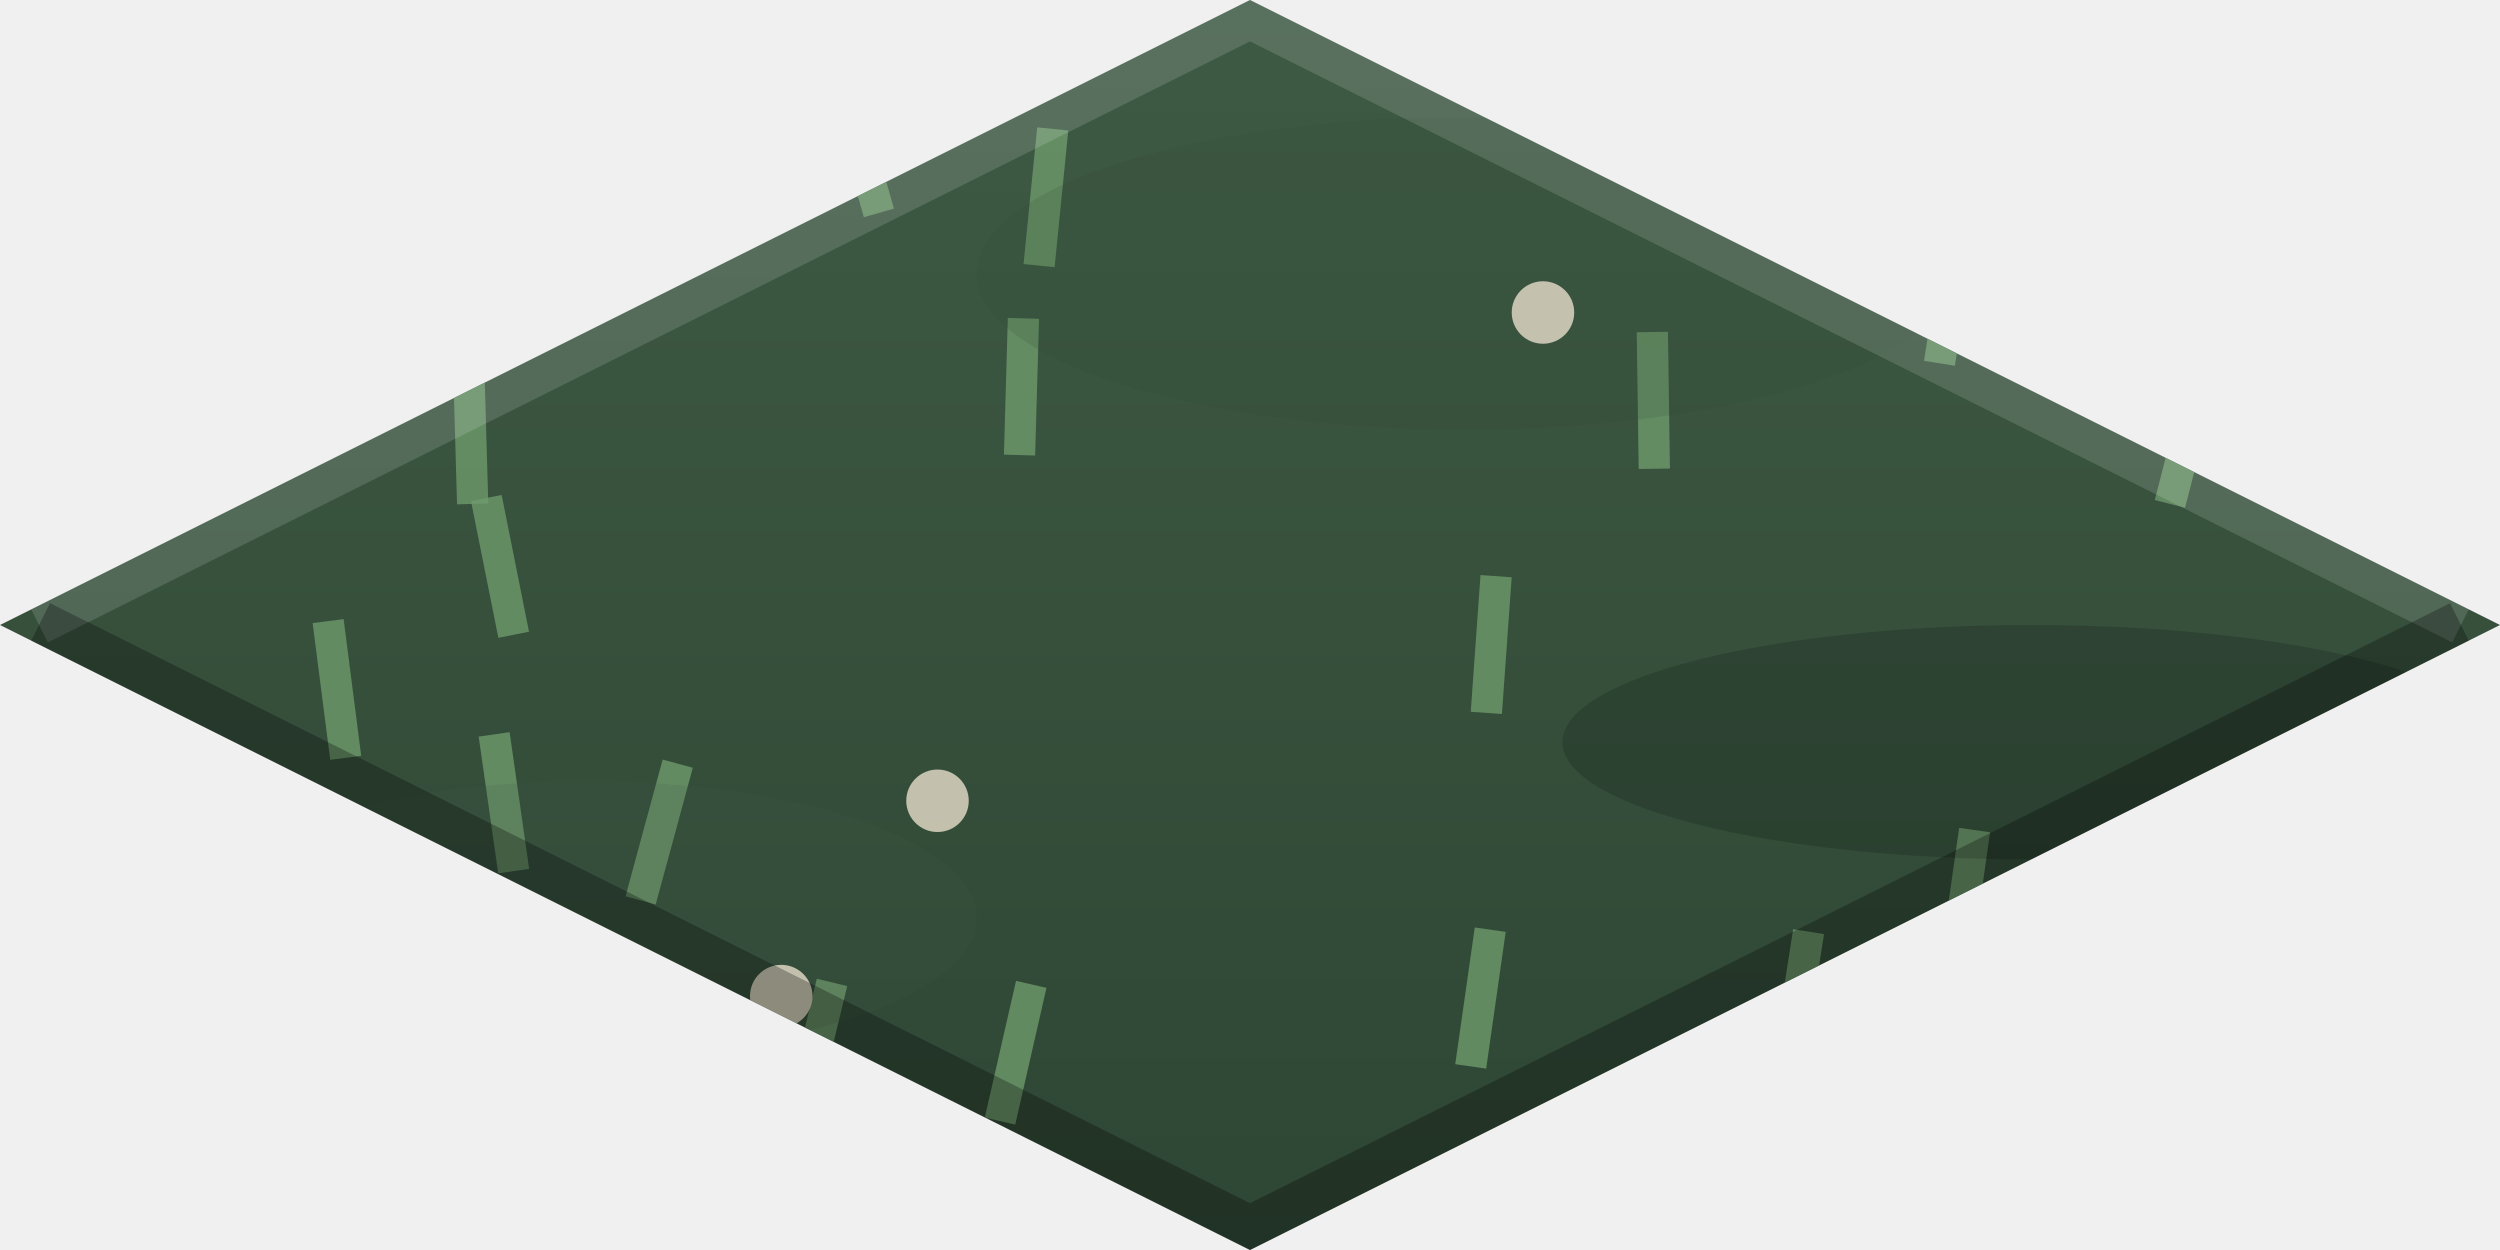
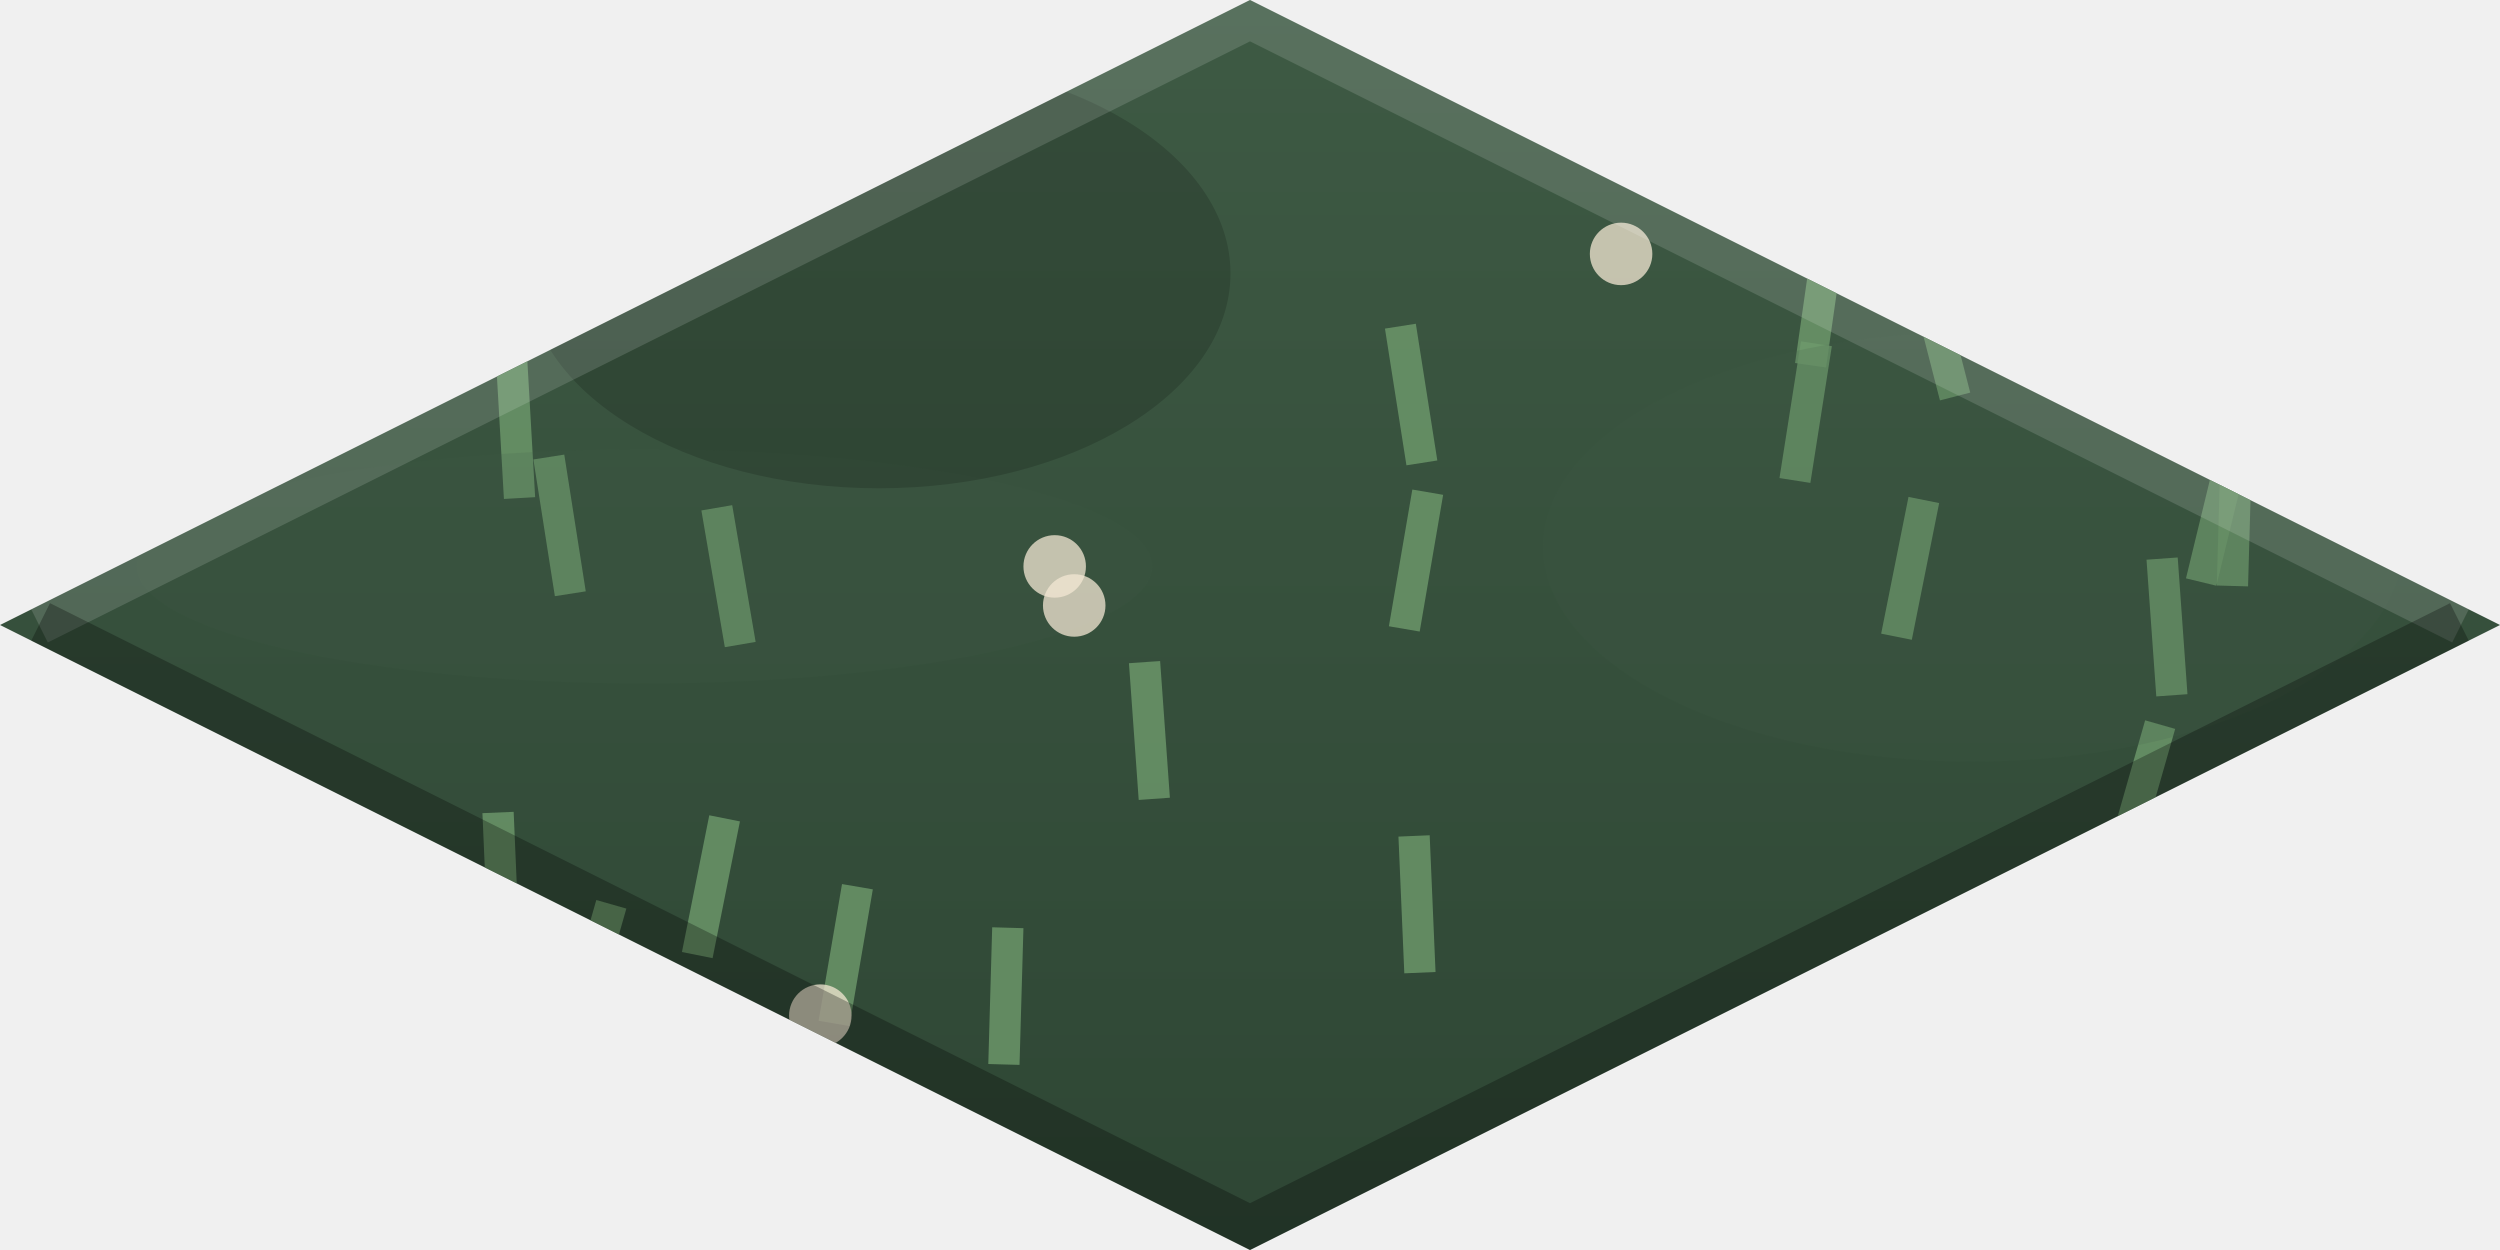
<svg xmlns="http://www.w3.org/2000/svg" width="128" height="64" viewBox="0 0 128 64">
  <defs>
    <linearGradient id="tg" x1="0" y1="0" x2="0" y2="1">
      <stop offset="0" stop-color="#3E5A44" stop-opacity="1" />
      <stop offset="1" stop-color="#2E4634" stop-opacity="1" />
    </linearGradient>
    <clipPath id="dia">
      <path d="M64,0 L128,32 L64,64 L0,32 Z" />
    </clipPath>
    <filter id="blur4" x="-50%" y="-50%" width="200%" height="200%">
      <feGaussianBlur stdDeviation="4" />
    </filter>
    <filter id="blur2" x="-50%" y="-50%" width="200%" height="200%">
      <feGaussianBlur stdDeviation="2" />
    </filter>
    <filter id="blur8" x="-80%" y="-80%" width="260%" height="260%">
      <feGaussianBlur stdDeviation="8" />
    </filter>
  </defs>
  <g clip-path="url(#dia)">
    <rect width="128" height="64" fill="url(#tg)" />
-     <path d="M26.3,44.6 l-1.0,-7" stroke="#6E9A6C" stroke-width="1.6" opacity=".8" />
-     <path d="M107.0,53.5 l-0.0,-7" stroke="#6E9A6C" stroke-width="1.6" opacity=".8" />
-     <path d="M76.1,36.5 l0.5,-7" stroke="#6E9A6C" stroke-width="1.6" opacity=".8" />
-     <path d="M100.8,9.5 l-1.9,-7" stroke="#6E9A6C" stroke-width="1.6" opacity=".8" />
-     <path d="M75.3,54.6 l1.0,-7" stroke="#6E9A6C" stroke-width="1.6" opacity=".8" />
-     <path d="M24.2,25.8 l-0.2,-7" stroke="#6E9A6C" stroke-width="1.6" opacity=".8" />
-     <path d="M114.5,18.5 l-0.4,-7" stroke="#6E9A6C" stroke-width="1.6" opacity=".8" />
-     <path d="M91.5,54.7 l1.1,-7" stroke="#6E9A6C" stroke-width="1.6" opacity=".8" />
-     <path d="M23.7,55.7 l-1.2,-7" stroke="#6E9A6C" stroke-width="1.6" opacity=".8" />
-     <path d="M52.2,23.3 l0.2,-7" stroke="#6E9A6C" stroke-width="1.6" opacity=".8" />
-     <path d="M84.7,24.0 l-0.1,-7" stroke="#6E9A6C" stroke-width="1.6" opacity=".8" />
-     <path d="M99.3,18.6 l1.1,-7" stroke="#6E9A6C" stroke-width="1.6" opacity=".8" />
-     <path d="M111.1,25.8 l1.8,-7" stroke="#6E9A6C" stroke-width="1.6" opacity=".8" />
-     <path d="M36.8,6.6 l1.1,-7" stroke="#6E9A6C" stroke-width="1.6" opacity=".8" />
-     <path d="M101.9,18.5 l-0.8,-7" stroke="#6E9A6C" stroke-width="1.6" opacity=".8" />
-     <path d="M17.7,38.8 l-0.9,-7" stroke="#6E9A6C" stroke-width="1.6" opacity=".8" />
-     <path d="M12.1,7.3 l0.1,-7" stroke="#6E9A6C" stroke-width="1.6" opacity=".8" />
-     <path d="M100.1,49.5 l1.0,-7" stroke="#6E9A6C" stroke-width="1.6" opacity=".8" />
-     <path d="M40.9,57.3 l1.7,-7" stroke="#6E9A6C" stroke-width="1.6" opacity=".8" />
-     <path d="M32.8,46.1 l1.9,-7" stroke="#6E9A6C" stroke-width="1.6" opacity=".8" />
-     <path d="M96.8,11.6 l0.3,-7" stroke="#6E9A6C" stroke-width="1.6" opacity=".8" />
-     <path d="M26.3,32.5 l-1.4,-7" stroke="#6E9A6C" stroke-width="1.6" opacity=".8" />
-     <path d="M53.2,13.6 l0.7,-7" stroke="#6E9A6C" stroke-width="1.6" opacity=".8" />
-     <path d="M51.2,57.4 l1.6,-7" stroke="#6E9A6C" stroke-width="1.6" opacity=".8" />
-     <path d="M19.8,54.1 l1.6,-7" stroke="#6E9A6C" stroke-width="1.6" opacity=".8" />
-     <path d="M45.0,10.9 l-2.0,-7" stroke="#6E9A6C" stroke-width="1.6" opacity=".8" />
-     <ellipse cx="75" cy="14" rx="25" ry="8" fill="#2E4634" opacity=".16" />
-     <ellipse cx="104" cy="38" rx="24" ry="6" fill="#000" opacity=".16" />
-     <ellipse cx="30" cy="47" rx="20" ry="7" fill="#3E5A44" opacity=".16" />
-     <circle cx="79" cy="16" r="1.6" fill="#F3E7D3" opacity=".75" />
-     <circle cx="48" cy="41" r="1.6" fill="#F3E7D3" opacity=".75" />
-     <circle cx="26" cy="12" r="1.6" fill="#F3E7D3" opacity=".75" />
-     <circle cx="40" cy="51" r="1.6" fill="#F3E7D3" opacity=".75" />
-     <circle cx="16" cy="10" r="1.6" fill="#F3E7D3" opacity=".75" />
+     <path d="M51.4,54.5 l0.2,-7" stroke="#6E9A6C" stroke-width="1.6" opacity=".8" />
+     <path d="M15.6,8.0 l-1.0,-7" stroke="#6E9A6C" stroke-width="1.6" opacity=".8" />
+     <path d="M26.6,25.5 l-0.4,-7" stroke="#6E9A6C" stroke-width="1.6" opacity=".8" />
+     <path d="M114.3,30.0 l0.2,-7" stroke="#6E9A6C" stroke-width="1.6" opacity=".8" />
+     <path d="M42.7,52.4 l1.2,-7" stroke="#6E9A6C" stroke-width="1.6" opacity=".8" />
+     <path d="M25.8,48.6 l-0.3,-7" stroke="#6E9A6C" stroke-width="1.6" opacity=".8" />
+     <path d="M29.2,30.4 l-1.1,-7" stroke="#6E9A6C" stroke-width="1.6" opacity=".8" />
+     <path d="M72.7,49.8 l-0.3,-7" stroke="#6E9A6C" stroke-width="1.6" opacity=".8" />
+     <path d="M59.1,40.9 l-0.5,-7" stroke="#6E9A6C" stroke-width="1.6" opacity=".8" />
+     <path d="M72.8,23.7 l-1.1,-7" stroke="#6E9A6C" stroke-width="1.6" opacity=".8" />
+     <path d="M112.7,29.8 l1.7,-7" stroke="#6E9A6C" stroke-width="1.6" opacity=".8" />
+     <path d="M91.9,24.6 l1.1,-7" stroke="#6E9A6C" stroke-width="1.6" opacity=".8" />
+     <path d="M35.7,48.9 l1.4,-7" stroke="#6E9A6C" stroke-width="1.6" opacity=".8" />
+     <path d="M97.1,32.6 l1.4,-7" stroke="#6E9A6C" stroke-width="1.6" opacity=".8" />
+     <path d="M109.3,18.3 l-0.1,-7" stroke="#6E9A6C" stroke-width="1.6" opacity=".8" />
+     <path d="M71.9,32.2 l1.2,-7" stroke="#6E9A6C" stroke-width="1.6" opacity=".8" />
+     <path d="M37.9,33.0 l-1.2,-7" stroke="#6E9A6C" stroke-width="1.6" opacity=".8" />
+     <path d="M111.2,35.6 l-0.5,-7" stroke="#6E9A6C" stroke-width="1.6" opacity=".8" />
+     <path d="M92.7,18.7 l1.0,-7" stroke="#6E9A6C" stroke-width="1.6" opacity=".8" />
+     <path d="M15.8,12.4 l-1.4,-7" stroke="#6E9A6C" stroke-width="1.6" opacity=".8" />
+     <path d="M108.6,44.1 l2.0,-7" stroke="#6E9A6C" stroke-width="1.6" opacity=".8" />
+     <path d="M21.1,7.1 l0.8,-7" stroke="#6E9A6C" stroke-width="1.6" opacity=".8" />
+     <path d="M29.3,53.3 l2.0,-7" stroke="#6E9A6C" stroke-width="1.6" opacity=".8" />
+     <path d="M11.0,56.7 l-0.8,-7" stroke="#6E9A6C" stroke-width="1.6" opacity=".8" />
+     <path d="M100.1,20.3 l-1.8,-7" stroke="#6E9A6C" stroke-width="1.6" opacity=".8" />
+     <path d="M108.9,13.0 l1.2,-7" stroke="#6E9A6C" stroke-width="1.6" opacity=".8" />
+     <ellipse cx="101" cy="28" rx="22" ry="11" fill="#3E5A44" opacity=".16" />
+     <ellipse cx="33" cy="29" rx="26" ry="6" fill="#3E5A44" opacity=".16" />
+     <ellipse cx="45" cy="14" rx="18" ry="11" fill="#000" opacity=".16" />
+     <circle cx="83" cy="13" r="1.6" fill="#F3E7D3" opacity=".75" />
+     <circle cx="17" cy="21" r="1.6" fill="#F3E7D3" opacity=".75" />
+     <circle cx="54" cy="29" r="1.6" fill="#F3E7D3" opacity=".75" />
+     <circle cx="42" cy="52" r="1.6" fill="#F3E7D3" opacity=".75" />
+     <circle cx="55" cy="31" r="1.6" fill="#F3E7D3" opacity=".75" />
    <path d="M2,32 L64,1 L126,32" fill="none" stroke="#fff" stroke-width="2" opacity=".14" />
    <path d="M2,32 L64,63 L126,32" fill="none" stroke="#000" stroke-width="2.5" opacity=".28" />
  </g>
</svg>
